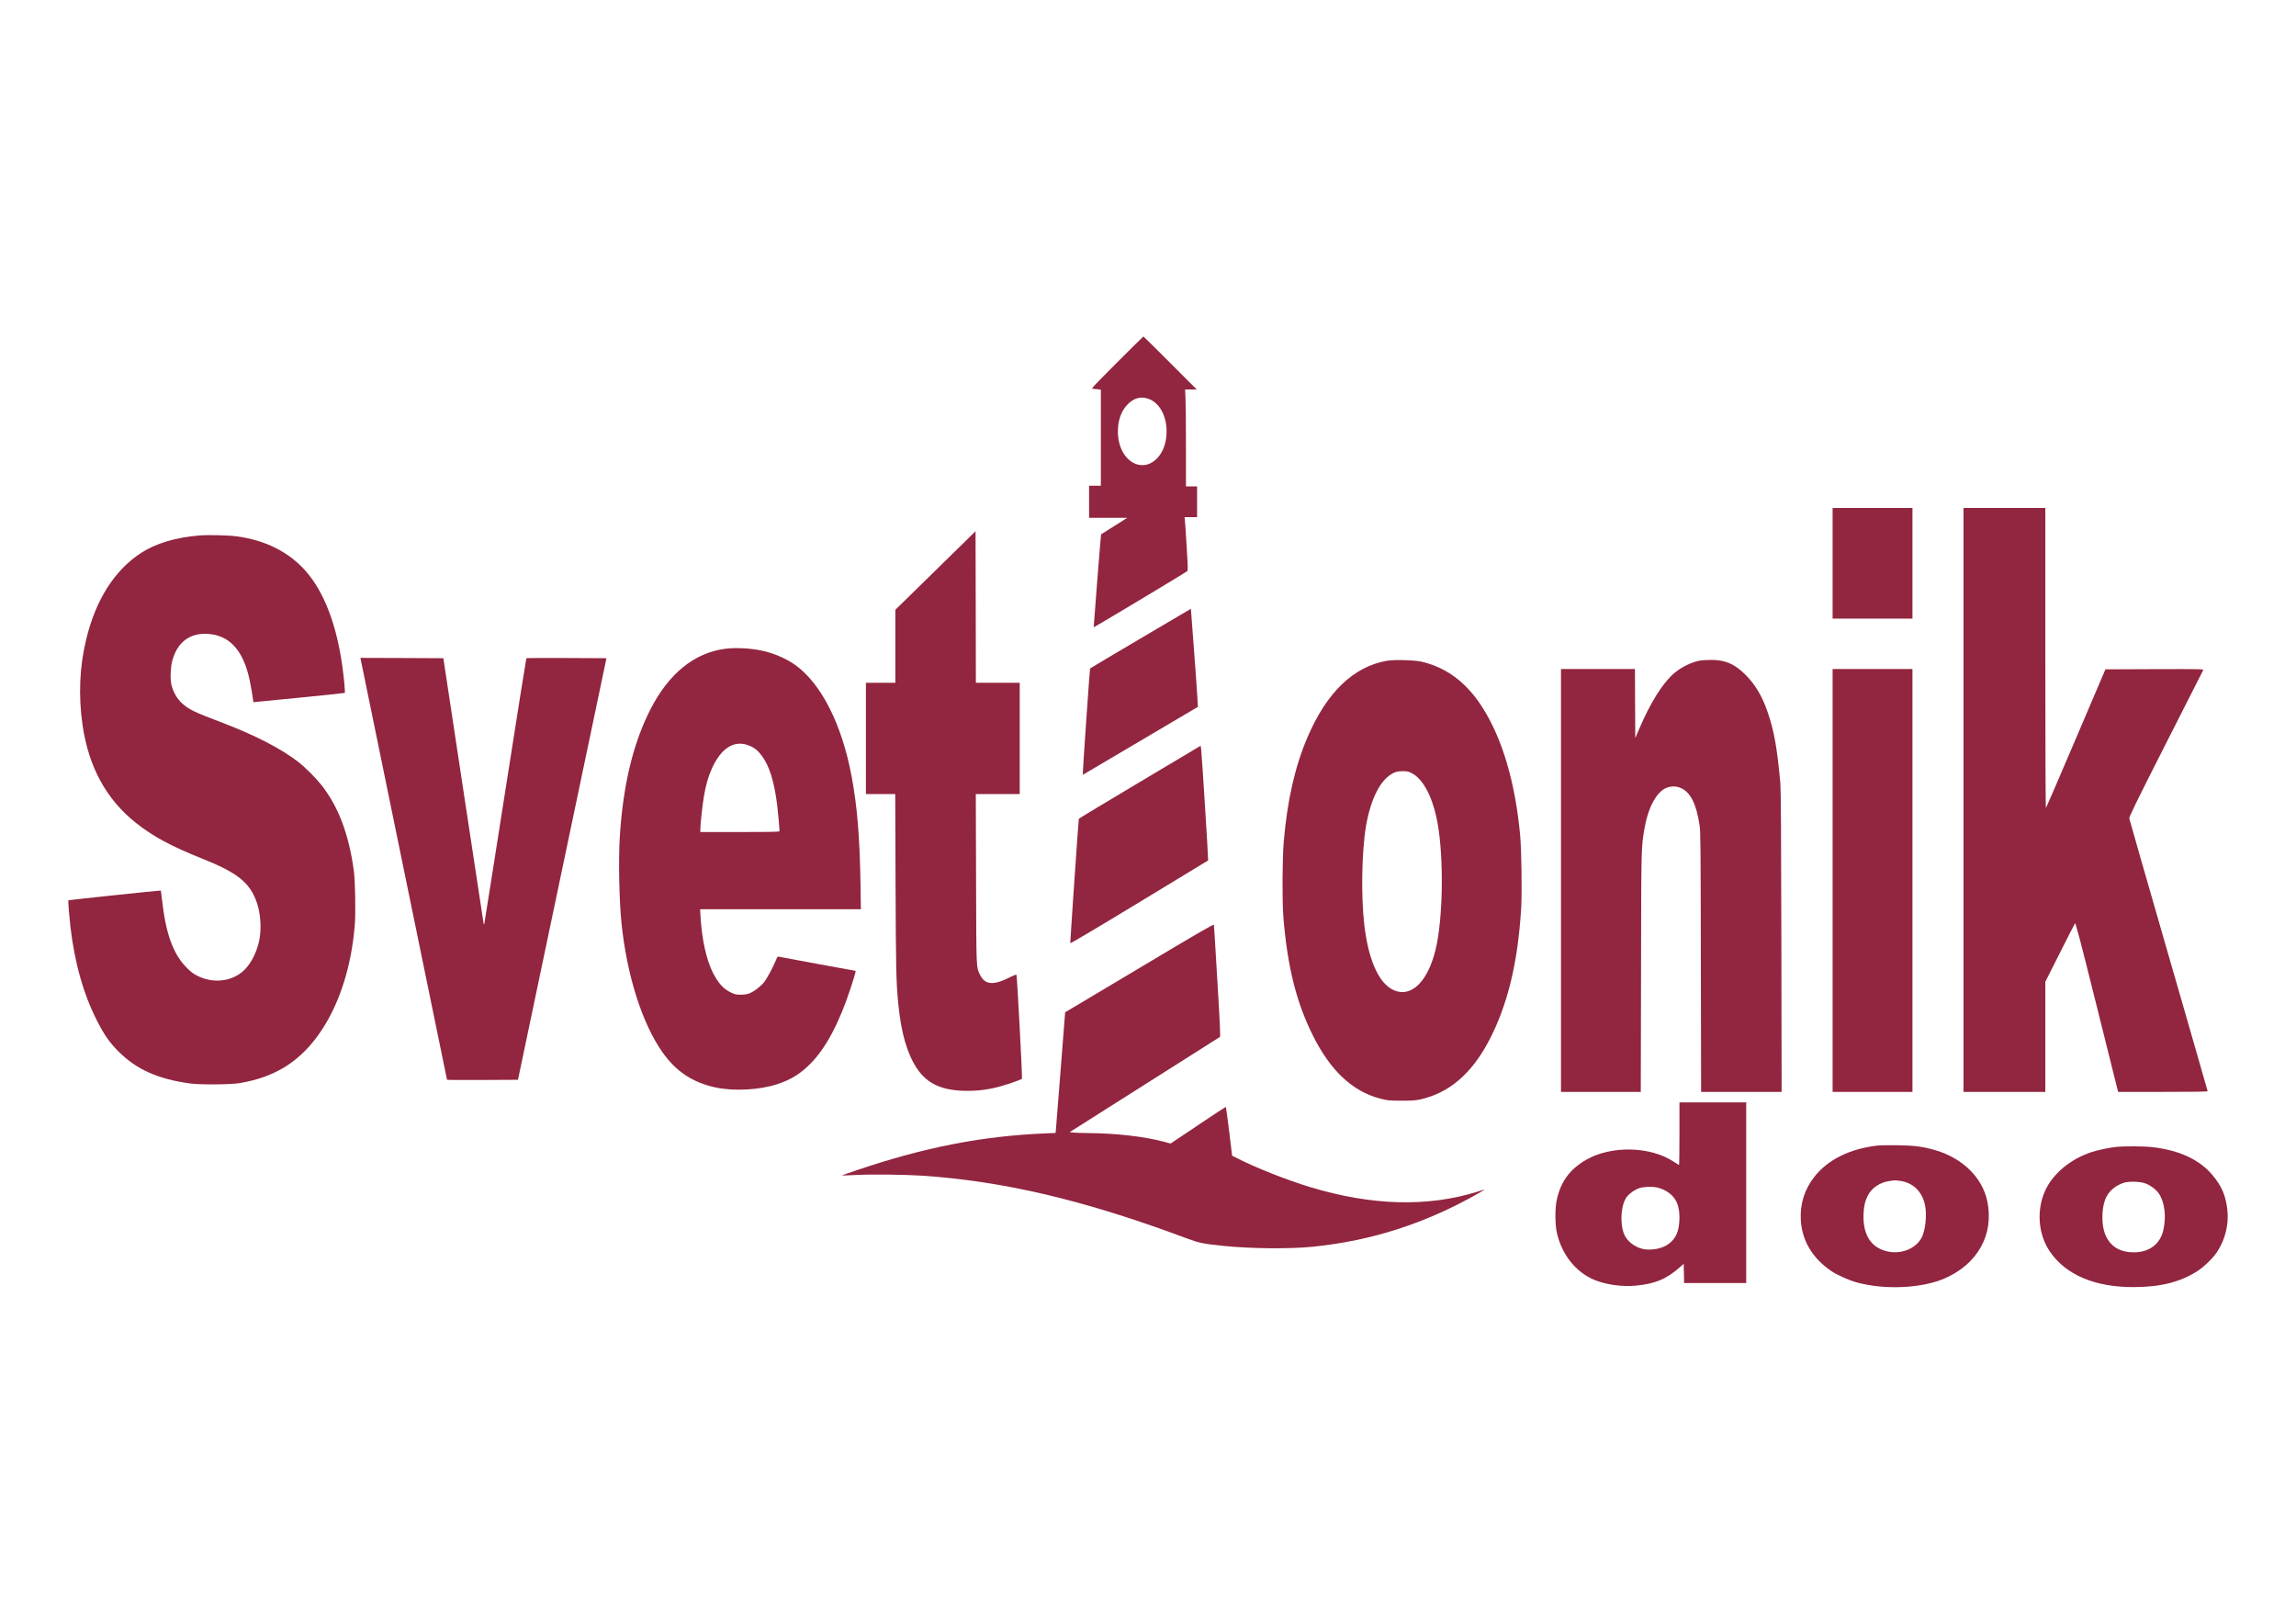
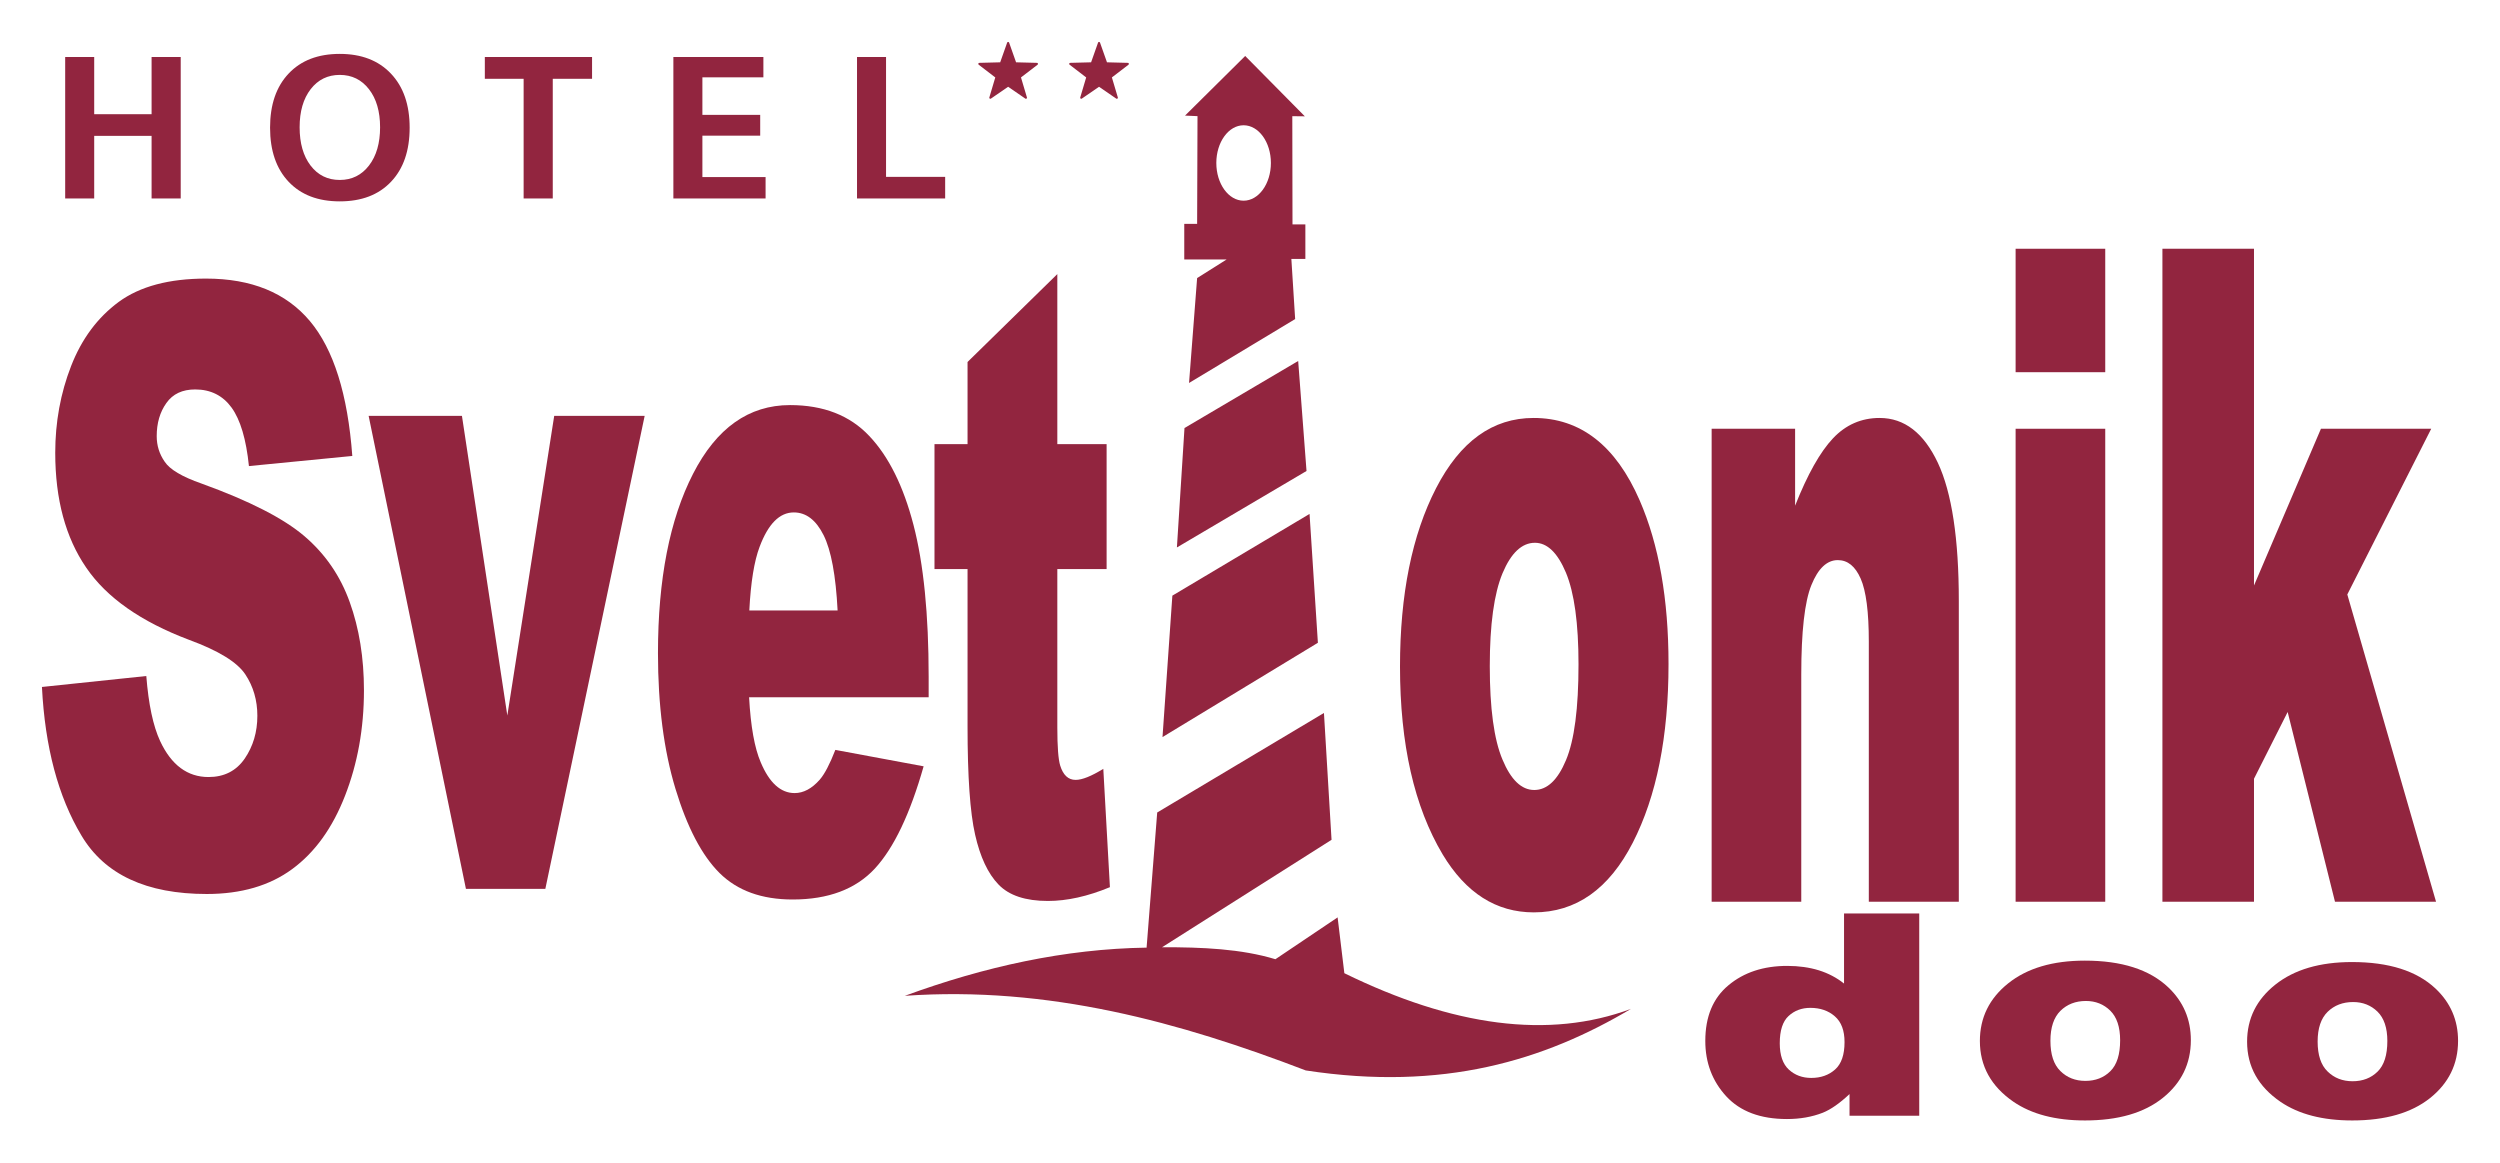
- <svg xmlns="http://www.w3.org/2000/svg" version="1.0" width="3508pt" height="2480pt" viewBox="0 0 3508 2480" preserveAspectRatio="xMidYMid meet">
-   <g transform="translate(0,2480) scale(0.1,-0.1)" fill="#92253f" stroke="none">
-     <path d="M17065 19260 c-368 -368 -397 -400 -369 -400 17 0 52 -3 78 -6 l46 -7 0 -733 0 -734 -90 0 -90 0 0 -245 0 -245 292 0 292 0 -198 -125 c-110 -68 -201 -126 -203 -128 -3 -3 -112 -1374 -113 -1419 0 -8 1407 836 1429 857 12 11 11 66 -8 367 -11 194 -24 377 -27 406 l-5 52 95 0 96 0 0 235 0 235 -85 0 -85 0 0 603 c0 332 -3 665 -7 740 l-6 137 89 0 89 0 -405 405 c-223 223 -407 405 -410 405 -3 0 -185 -180 -405 -400z m510 -564 c151 -69 249 -260 249 -486 0 -225 -92 -407 -245 -486 -77 -39 -171 -40 -250 -1 -153 75 -249 262 -249 486 0 164 47 301 135 399 107 119 229 148 360 88z" />
-     <path d="M28000 16195 l0 -845 610 0 610 0 0 845 0 845 -610 0 -610 0 0 -845z" />
-     <path d="M30000 12580 l0 -4460 625 0 625 0 0 841 0 841 220 437 c121 241 226 445 233 455 10 13 68 -206 336 -1279 l323 -1295 684 0 c441 0 684 3 684 10 0 5 -268 938 -596 2072 -328 1135 -598 2077 -601 2094 -4 25 85 209 557 1140 309 610 566 1117 572 1127 8 16 -29 17 -742 15 l-752 -3 -450 -1055 c-247 -580 -454 -1059 -459 -1065 -5 -5 -9 918 -9 2288 l0 2297 -625 0 -625 0 0 -4460z" />
-     <path d="M14293 16085 l-613 -600 0 -557 0 -558 -225 0 -225 0 0 -850 0 -850 224 0 224 0 5 -1352 c5 -1337 9 -1524 43 -1863 43 -436 133 -749 282 -974 159 -241 393 -345 772 -345 185 0 340 22 527 75 113 32 292 96 307 109 9 9 -74 1574 -84 1590 -3 5 -55 -15 -115 -46 -243 -121 -370 -107 -443 48 -57 119 -55 71 -59 1466 l-4 1292 336 0 335 0 0 850 0 850 -335 0 -335 0 -2 1158 -3 1157 -612 -600z" />
-     <path d="M3045 16620 c-362 -30 -661 -120 -887 -265 -407 -263 -697 -719 -842 -1326 -101 -417 -119 -860 -55 -1304 93 -641 362 -1135 815 -1495 260 -207 541 -358 1009 -545 547 -217 736 -370 841 -679 54 -159 70 -374 39 -549 -32 -181 -121 -366 -229 -472 -181 -178 -468 -216 -716 -94 -69 34 -101 59 -170 129 -206 208 -318 519 -375 1039 -8 73 -16 135 -17 137 -4 4 -1409 -144 -1414 -149 -5 -5 13 -235 31 -397 65 -562 204 -1051 416 -1460 110 -212 186 -319 323 -456 275 -274 605 -420 1096 -486 152 -20 609 -17 745 5 564 93 957 347 1267 822 275 420 450 980 499 1599 15 192 6 668 -15 826 -77 564 -240 990 -505 1320 -81 102 -247 266 -344 341 -264 205 -674 415 -1187 609 -408 154 -491 195 -597 294 -70 65 -129 171 -154 276 -20 81 -14 258 10 355 76 295 272 443 556 421 307 -23 507 -228 610 -623 23 -88 52 -246 70 -374 l6 -47 37 5 c20 2 334 33 696 68 362 36 661 67 664 70 8 8 -15 251 -39 419 -92 640 -280 1125 -557 1441 -256 291 -612 471 -1051 531 -136 18 -434 25 -576 14z" />
-     <path d="M17430 15049 c-421 -248 -769 -455 -774 -460 -7 -6 -118 -1619 -112 -1625 1 0 395 232 876 517 481 285 878 519 882 521 5 2 -63 953 -104 1461 l-3 37 -765 -451z" />
-     <path d="M11080 14889 c-472 -61 -865 -380 -1144 -929 -264 -518 -417 -1158 -466 -1940 -22 -357 -10 -961 25 -1315 80 -794 314 -1535 625 -1977 207 -294 456 -461 807 -539 282 -62 679 -41 955 51 207 69 349 157 503 314 234 235 442 629 613 1156 72 222 82 260 71 260 -10 0 -1123 205 -1167 215 -20 5 -26 -1 -44 -47 -46 -112 -139 -286 -183 -341 -55 -69 -157 -146 -228 -173 -36 -13 -77 -19 -132 -19 -69 0 -89 5 -145 32 -116 55 -194 141 -277 302 -100 196 -170 512 -190 859 l-6 112 1228 0 1228 0 -6 403 c-11 697 -50 1165 -133 1614 -148 803 -464 1430 -867 1717 -141 100 -338 183 -522 220 -175 35 -393 45 -545 25z m342 -1470 c93 -31 151 -75 218 -165 115 -153 188 -389 234 -749 13 -102 36 -360 36 -402 0 -11 -115 -13 -605 -13 l-605 0 0 38 c0 80 32 373 55 507 29 171 63 291 117 414 137 312 332 444 550 370z" />
-     <path d="M5513 14718 c3 -18 300 -1467 661 -3221 361 -1753 656 -3190 656 -3192 0 -3 244 -4 542 -3 l542 3 676 3220 676 3220 -610 3 c-335 1 -612 0 -614 -3 -3 -3 -148 -916 -322 -2028 -174 -1112 -319 -2029 -322 -2037 -3 -8 -9 5 -12 30 -4 25 -143 943 -310 2040 l-302 1995 -633 3 -634 2 6 -32z" />
-     <path d="M21190 14706 c-515 -91 -921 -484 -1216 -1175 -190 -446 -307 -964 -360 -1591 -22 -255 -25 -904 -6 -1145 61 -758 198 -1309 454 -1819 267 -533 602 -847 1023 -958 115 -30 129 -31 320 -32 158 -1 218 3 285 17 447 96 796 393 1064 908 280 537 437 1182 487 2007 15 251 6 885 -15 1122 -75 812 -275 1487 -584 1965 -239 372 -544 599 -922 687 -111 25 -418 34 -530 14z m378 -1716 c166 -84 304 -332 381 -685 105 -485 107 -1393 5 -1919 -99 -510 -341 -802 -606 -731 -254 67 -434 429 -503 1015 -51 434 -40 1119 25 1505 67 398 207 688 385 797 61 38 93 46 176 47 65 1 84 -3 137 -29z" />
-     <path d="M25978 14710 c-127 -22 -287 -99 -398 -193 -174 -148 -364 -450 -535 -852 l-60 -140 -3 528 -2 527 -565 0 -565 0 0 -3230 0 -3230 610 0 609 0 4 1823 c3 1970 2 1910 57 2224 53 298 179 530 322 594 78 34 165 33 240 -4 141 -69 227 -244 275 -561 16 -101 17 -289 20 -2093 l4 -1983 615 0 615 0 -4 2293 c-3 1600 -7 2330 -15 2417 -49 540 -96 806 -193 1087 -85 249 -191 427 -343 578 -164 164 -312 226 -530 224 -61 -1 -132 -5 -158 -9z" />
-     <path d="M28000 11350 l0 -3230 610 0 610 0 0 3230 0 3230 -610 0 -610 0 0 -3230z" />
-     <path d="M17415 12854 c-511 -305 -931 -557 -932 -562 -5 -14 -133 -1887 -131 -1900 2 -8 409 233 1053 624 578 350 1052 638 1054 640 5 5 -97 1626 -107 1700 l-7 52 -930 -554z" />
-     <path d="M17410 10013 l-1136 -677 -68 -871 c-37 -478 -70 -893 -73 -921 l-5 -51 -162 -7 c-959 -41 -1836 -211 -2863 -558 -133 -45 -241 -83 -239 -85 1 -1 101 2 222 8 235 12 742 6 1004 -11 1252 -84 2485 -376 4035 -955 194 -73 252 -85 585 -119 402 -41 1007 -47 1350 -11 902 92 1721 356 2529 816 86 48 108 64 79 54 -7 -2 -49 -15 -93 -29 -760 -238 -1618 -215 -2559 70 -348 106 -801 284 -1091 429 l-100 50 -45 373 c-24 204 -48 372 -53 372 -4 0 -196 -126 -425 -280 l-417 -279 -107 29 c-298 79 -730 128 -1153 131 -93 1 -195 4 -226 8 l-56 6 1141 723 c627 398 1147 727 1154 731 10 6 3 172 -38 852 -27 464 -51 852 -53 862 -1 14 -238 -122 -1137 -660z" />
-     <path d="M25660 7479 c0 -264 -3 -479 -7 -477 -5 2 -41 25 -82 52 -356 236 -954 249 -1336 29 -252 -145 -392 -337 -451 -620 -27 -128 -25 -375 4 -500 76 -330 289 -597 570 -714 178 -74 425 -109 633 -89 298 28 473 102 679 285 l55 49 3 -147 3 -147 474 0 475 0 0 1380 0 1380 -510 0 -510 0 0 -481z m-338 -820 c74 -16 152 -56 210 -108 87 -78 128 -191 128 -351 -1 -204 -53 -326 -177 -411 -93 -64 -256 -94 -375 -70 -134 28 -255 124 -297 236 -66 175 -42 453 47 565 44 54 119 106 186 129 70 23 194 28 278 10z" />
-     <path d="M28686 7300 c-422 -48 -756 -213 -963 -475 -151 -190 -223 -419 -209 -660 18 -320 178 -586 469 -784 82 -55 267 -139 377 -169 429 -120 1001 -95 1355 60 502 219 752 670 649 1174 -73 361 -375 660 -790 782 -185 55 -324 74 -579 77 -126 2 -266 0 -309 -5z m349 -540 c188 -27 324 -155 372 -346 39 -159 13 -419 -53 -532 -116 -198 -402 -271 -630 -160 -178 86 -264 273 -251 543 6 116 23 189 63 268 62 121 183 204 334 226 77 12 86 12 165 1z" />
-     <path d="M32330 7279 c-103 -11 -264 -44 -363 -75 -324 -103 -600 -330 -719 -592 -136 -299 -108 -666 71 -930 241 -355 686 -545 1276 -544 417 0 724 78 988 251 94 62 228 192 287 280 128 191 187 427 161 651 -26 220 -86 361 -228 530 -193 232 -504 378 -908 425 -137 16 -434 18 -565 4z m452 -558 c80 -31 168 -98 206 -159 86 -133 112 -346 66 -550 -48 -217 -215 -343 -454 -343 -319 -1 -495 214 -477 581 9 174 50 285 136 369 55 54 127 95 202 116 79 22 246 15 321 -14z" />
+ <svg xmlns="http://www.w3.org/2000/svg" version="1.1" width="596.129pt" height="277.173pt" viewBox="0 0 596.129 277.173">
+   <defs>
+     <clipPath id="clip_0">
+       <path transform="matrix(1,0,0,-1,10,267.1735)" d="M-9-9H586V267H-9Z" fill-rule="evenodd" />
+     </clipPath>
+   </defs>
+   <g clip-path="url(#clip_0)">
+     <g id="layer_1" data-name="Layer 1">
+       <path transform="matrix(1,0,0,-1,10,267.1735)" d="M0 103.366 24.886 105.976C25.418 99.202 26.521 94.048 28.176 90.479 30.856 84.73 34.718 81.888 39.722 81.888 43.447 81.888 46.324 83.342 48.353 86.283 50.362 89.224 51.367 92.627 51.367 96.493 51.367 100.161 50.422 103.465 48.491 106.373 46.56 109.281 42.107 112.023 35.092 114.6 23.625 118.929 15.448 124.646 10.561 131.816 5.635 138.986 3.172 148.107 3.172 159.209 3.172 166.511 4.433 173.418 6.956 179.894 9.477 186.371 13.261 191.459 18.324 195.193 23.388 198.894 30.324 200.744 39.131 200.744 49.949 200.744 58.204 197.374 63.879 190.633 69.554 183.892 72.923 173.153 74.007 158.449L49.358 156.037C48.707 162.414 47.328 167.073 45.22 169.981 43.131 172.856 40.235 174.31 36.55 174.31 33.496 174.31 31.211 173.252 29.674 171.071 28.137 168.924 27.368 166.28 27.368 163.174 27.368 160.927 27.999 158.912 29.26 157.094 30.501 155.211 33.418 153.493 38.048 151.873 49.476 147.743 57.653 143.547 62.598 139.317 67.544 135.087 71.15 129.867 73.396 123.588 75.642 117.343 76.785 110.338 76.785 102.573 76.785 93.486 75.268 85.093 72.273 77.427 69.278 69.728 65.081 63.912 59.682 59.947 54.303 55.982 47.505 53.999 39.309 53.999 24.925 53.999 14.955 58.625 9.418 67.944 3.862 77.229 .729 89.025 0 103.366" fill="#92253f" />
+       <path transform="matrix(1,0,0,-1,10,267.1735)" d="M77.902 168.006H100.152L110.972 96.552 122.151 168.006H143.72L120.037 55.224H101.101Z" fill="#92253f" />
+       <path transform="matrix(1,0,0,-1,10,267.1735)" d="M211.44 100.903H168.624C169 93.942 169.932 88.794 171.401 85.386 173.461 80.492 176.166 78.063 179.48 78.063 181.576 78.063 183.583 79.115 185.464 81.254 186.629 82.595 187.864 84.951 189.19 88.359L210.24 84.444C207.015 73.097 203.146 64.976 198.595 60.046 194.045 55.151 187.524 52.686 179.015 52.686 171.633 52.686 165.83 54.789 161.584 58.994 157.356 63.2 153.845 69.907 151.068 79.078 148.291 88.251 146.894 99.017 146.894 111.416 146.894 129.035 149.688 143.318 155.26 154.194 160.849 165.106 168.553 170.58 178.387 170.58 186.359 170.58 192.666 168.115 197.269 163.221 201.892 158.363 205.421 151.257 207.821 142.013 210.24 132.733 211.44 120.66 211.44 105.797ZM189.728 121.603C189.298 129.977 188.187 135.959 186.396 139.548 184.586 143.173 182.221 144.986 179.283 144.986 175.88 144.986 173.174 142.231 171.132 136.793 169.843 133.385 169.018 128.346 168.678 121.603Z" fill="#92253f" />
+       <path transform="matrix(1,0,0,-1,10,267.1735)" d="M242.121 201.817V161.271H253.873V131.478H242.121V93.671C242.121 89.117 242.354 86.103 242.802 84.631 243.5 82.371 244.718 81.207 246.474 81.207 248.051 81.207 250.254 82.097 253.085 83.843L254.661 55.626C249.376 53.434 244.45 52.338 239.864 52.338 234.543 52.338 230.62 53.639 228.112 56.242 225.585 58.845 223.722 62.817 222.522 68.125 221.304 73.433 220.713 82.062 220.713 93.98V131.478H212.83V161.271H220.713V180.859Z" fill="#92253f" />
+       <path transform="matrix(1,0,0,-1,10,267.1735)" d="M323.833 108.237C323.833 125.42 326.7 139.631 332.432 150.761 338.183 161.927 345.922 167.51 355.686 167.51 366.846 167.51 375.284 160.948 380.981 147.861 385.567 137.311 387.861 124.297 387.861 108.853 387.861 91.525 385.012 77.313 379.333 66.22 373.654 55.163 365.789 49.616 355.74 49.616 346.782 49.616 339.544 54.22 334.009 63.428 327.219 74.812 323.833 89.748 323.833 108.237ZM345.241 108.346C345.241 98.267 346.245 90.835 348.269 86.05 350.276 81.228 352.801 78.799 355.847 78.799 358.928 78.799 361.454 81.192 363.425 85.941 365.413 90.691 366.399 98.267 366.399 108.781 366.399 118.532 365.395 125.819 363.407 130.605 361.418 135.354 358.946 137.746 356.008 137.746 352.891 137.746 350.311 135.317 348.287 130.496 346.262 125.638 345.241 118.242 345.241 108.346" fill="#92253f" />
+       <path transform="matrix(1,0,0,-1,10,267.1735)" d="M398.143 164.936H418.046V146.592C421.02 154.096 424.03 159.425 427.076 162.652 430.121 165.878 433.829 167.51 438.2 167.51 444.112 167.51 448.734 163.921 452.085 156.815 455.416 149.709 457.082 138.725 457.082 123.862V52.154H435.621V114.182C435.621 121.251 434.976 126.254 433.686 129.191 432.378 132.163 430.569 133.614 428.222 133.614 425.642 133.614 423.528 131.62 421.934 127.668 420.322 123.717 419.515 116.575 419.515 106.315V52.154H398.143Z" fill="#92253f" />
+       <path transform="matrix(1,0,0,-1,10,267.1735)" d="M470.626 207.859H491.998V178.422H470.626ZM470.626 164.936H491.998V52.154H470.626Z" fill="#92253f" />
+       <path transform="matrix(1,0,0,-1,10,267.1735)" d="M505.631 207.859H527.469V127.559L543.431 164.936H569.73L549.719 125.42 570.877 52.154H546.781L535.495 97.397 527.469 81.482V52.154H505.631Z" fill="#92253f" />
+       <path transform="matrix(1,0,0,-1,10,267.1735)" d="M286.918 253.825 272.57 239.606 275.548 239.481 275.457 213.788H272.389V205.306H282.496L275.455 200.868 273.528 175.852 298.831 191.091 297.927 205.43H301.266V213.663H298.198L298.152 239.469 301.139 239.437ZM286.54 237.304C290.133 237.304 293.047 233.276 293.047 228.311 293.047 223.345 290.133 219.318 286.54 219.318 282.948 219.318 280.034 223.345 280.034 228.311 280.034 233.276 282.948 237.304 286.54 237.304" fill="#92253f" fill-rule="evenodd" />
+       <path transform="matrix(1,0,0,-1,10,267.1735)" d="M299.553 181.098 301.541 154.869 270.636 136.634 272.444 165.111Z" fill="#92253f" fill-rule="evenodd" />
+       <path transform="matrix(1,0,0,-1,10,267.1735)" d="M302.264 144.627 304.252 113.902 267.202 91.42 269.552 125.143Z" fill="#92253f" fill-rule="evenodd" />
+       <path transform="matrix(1,0,0,-1,10,267.1735)" d="M305.698 97.165 265.937 73.434 263.407 41.209C243.934 40.919 224.746 36.672 205.754 29.719 240.039 32.128 271.418 23.39 301.36 11.926 334.132 6.907 358.21 14.302 378.926 26.613 359.32 19.297 336.435 22.443 310.563 35.112L308.956 48.422 294.123 38.444C285.994 40.916 276.669 41.324 267.096 41.302L307.509 66.92Z" fill="#92253f" fill-rule="evenodd" />
+       <path transform="matrix(1,0,0,-1,10,267.1735)" d="M447.645 49.351V1.124H431.023V6.289C428.685 4.099 426.57 2.617 424.649 1.842 422.087 .843 419.242 .337 416.1 .337 409.785 .337 404.959 2.145 401.623 5.761 398.301 9.376 396.633 13.778 396.633 18.955 396.633 24.749 398.465 29.173 402.159 32.238 405.838 35.315 410.514 36.853 416.174 36.853 418.944 36.853 421.447 36.494 423.71 35.798 425.959 35.091 427.955 34.046 429.713 32.643V49.351ZM429.832 18.685C429.832 21.436 429.072 23.48 427.523 24.827 425.989 26.175 424.038 26.849 421.685 26.849 419.615 26.849 417.887 26.197 416.487 24.906 415.087 23.615 414.387 21.448 414.387 18.393 414.387 15.541 415.117 13.453 416.546 12.128 417.991 10.803 419.778 10.14 421.893 10.14 424.172 10.14 426.064 10.803 427.568 12.139 429.087 13.486 429.832 15.665 429.832 18.685" fill="#92253f" />
+       <path transform="matrix(1,0,0,-1,10,267.1735)" d="M462.106 18.95C462.106 24.504 464.358 29.098 468.863 32.696 473.381 36.305 479.462 38.11 487.133 38.11 495.902 38.11 502.531 35.989 507.008 31.759 510.611 28.348 512.413 24.141 512.413 19.149 512.413 13.547 510.174 8.953 505.713 5.367 501.251 1.793 495.071 0 487.175 0 480.137 0 474.45 1.488 470.101 4.465 464.767 8.145 462.106 12.973 462.106 18.95ZM478.927 18.985C478.927 15.727 479.715 13.325 481.305 11.778 482.882 10.219 484.866 9.434 487.259 9.434 489.68 9.434 491.665 10.207 493.213 11.742 494.776 13.277 495.55 15.727 495.55 19.125 495.55 22.278 494.762 24.633 493.199 26.18 491.637 27.715 489.695 28.489 487.386 28.489 484.937 28.489 482.91 27.704 481.319 26.145 479.729 24.575 478.927 22.184 478.927 18.985" fill="#92253f" />
+       <path transform="matrix(1,0,0,-1,10,267.1735)" d="M525.823 18.782C525.823 24.287 528.075 28.84 532.58 32.406 537.098 35.984 543.178 37.772 550.849 37.772 559.619 37.772 566.248 35.67 570.724 31.477 574.328 28.097 576.129 23.927 576.129 18.979 576.129 13.427 573.891 8.874 569.429 5.319 564.967 1.777 558.788 0 550.892 0 543.854 0 538.167 1.475 533.818 4.425 528.483 8.072 525.823 12.858 525.823 18.782ZM542.643 18.816C542.643 15.587 543.432 13.206 545.022 11.673 546.598 10.128 548.583 9.35 550.976 9.35 553.397 9.35 555.382 10.117 556.93 11.638 558.493 13.16 559.266 15.587 559.266 18.956 559.266 22.08 558.479 24.415 556.916 25.948 555.354 27.469 553.411 28.236 551.102 28.236 548.653 28.236 546.627 27.458 545.036 25.913 543.446 24.357 542.643 21.987 542.643 18.816" fill="#92253f" />
+       <path transform="matrix(1,0,0,-1,10,267.1735)" d="M5.542 253.584H12.463V239.936H26.146V253.584H33.093V219.845H26.146V234.781H12.463V219.845H5.542ZM71.018 249.313C68.148 249.313 65.835 248.178 64.079 245.909 62.324 243.632 61.446 240.609 61.446 236.824 61.446 233.023 62.316 229.984 64.062 227.69 65.81 225.405 68.131 224.262 71.018 224.262 73.896 224.262 76.226 225.413 77.99 227.707 79.754 230 80.632 233.039 80.632 236.824 80.632 240.592 79.754 243.616 77.99 245.893 76.226 248.17 73.896 249.313 71.018 249.313ZM71.018 254.322C76.175 254.322 80.244 252.758 83.215 249.621 86.195 246.485 87.68 242.189 87.68 236.727 87.68 231.248 86.204 226.952 83.24 223.832 80.286 220.712 76.209 219.156 71.018 219.156 65.835 219.156 61.775 220.712 58.821 223.832 55.875 226.952 54.398 231.248 54.398 236.727 54.398 242.222 55.875 246.525 58.838 249.645 61.792 252.766 65.852 254.322 71.018 254.322ZM105.609 253.584H131.177V248.381H121.808V219.845H114.86V248.381H105.609ZM150.566 253.584H172.031V248.738H157.487V239.79H171.271V234.831H157.487V224.95H172.554V219.845H150.566ZM194.357 253.584H201.279V224.999H215.375V219.845H194.357Z" fill="#92253f" />
+       <path transform="matrix(1,0,0,-1,10,267.1735)" d="M234.633 243.869 230.391 246.788 226.15 243.869 227.615 248.805 223.528 251.937 228.675 252.069 230.391 256.923 232.107 252.069 237.255 251.937 233.167 248.805Z" fill="#92253f" fill-rule="evenodd" />
+       <path transform="matrix(1,0,0,-1,10,267.1735)" stroke-width=".5" stroke-linecap="round" stroke-linejoin="round" fill="none" stroke="#92253f" d="M234.633 243.869 230.391 246.788 226.15 243.869 227.615 248.805 223.528 251.937 228.675 252.069 230.391 256.923 232.107 252.069 237.255 251.937 233.167 248.805Z" />
+       <path transform="matrix(1,0,0,-1,10,267.1735)" d="M256.309 243.869 252.067 246.788 247.825 243.869 249.291 248.805 245.204 251.937 250.351 252.069 252.067 256.923 253.783 252.069 258.93 251.937 254.843 248.805Z" fill="#92253f" fill-rule="evenodd" />
+       <path transform="matrix(1,0,0,-1,10,267.1735)" stroke-width=".5" stroke-linecap="round" stroke-linejoin="round" fill="none" stroke="#92253f" d="M256.309 243.869 252.067 246.788 247.825 243.869 249.291 248.805 245.204 251.937 250.351 252.069 252.067 256.923 253.783 252.069 258.93 251.937 254.843 248.805Z" />
+     </g>
  </g>
</svg>
